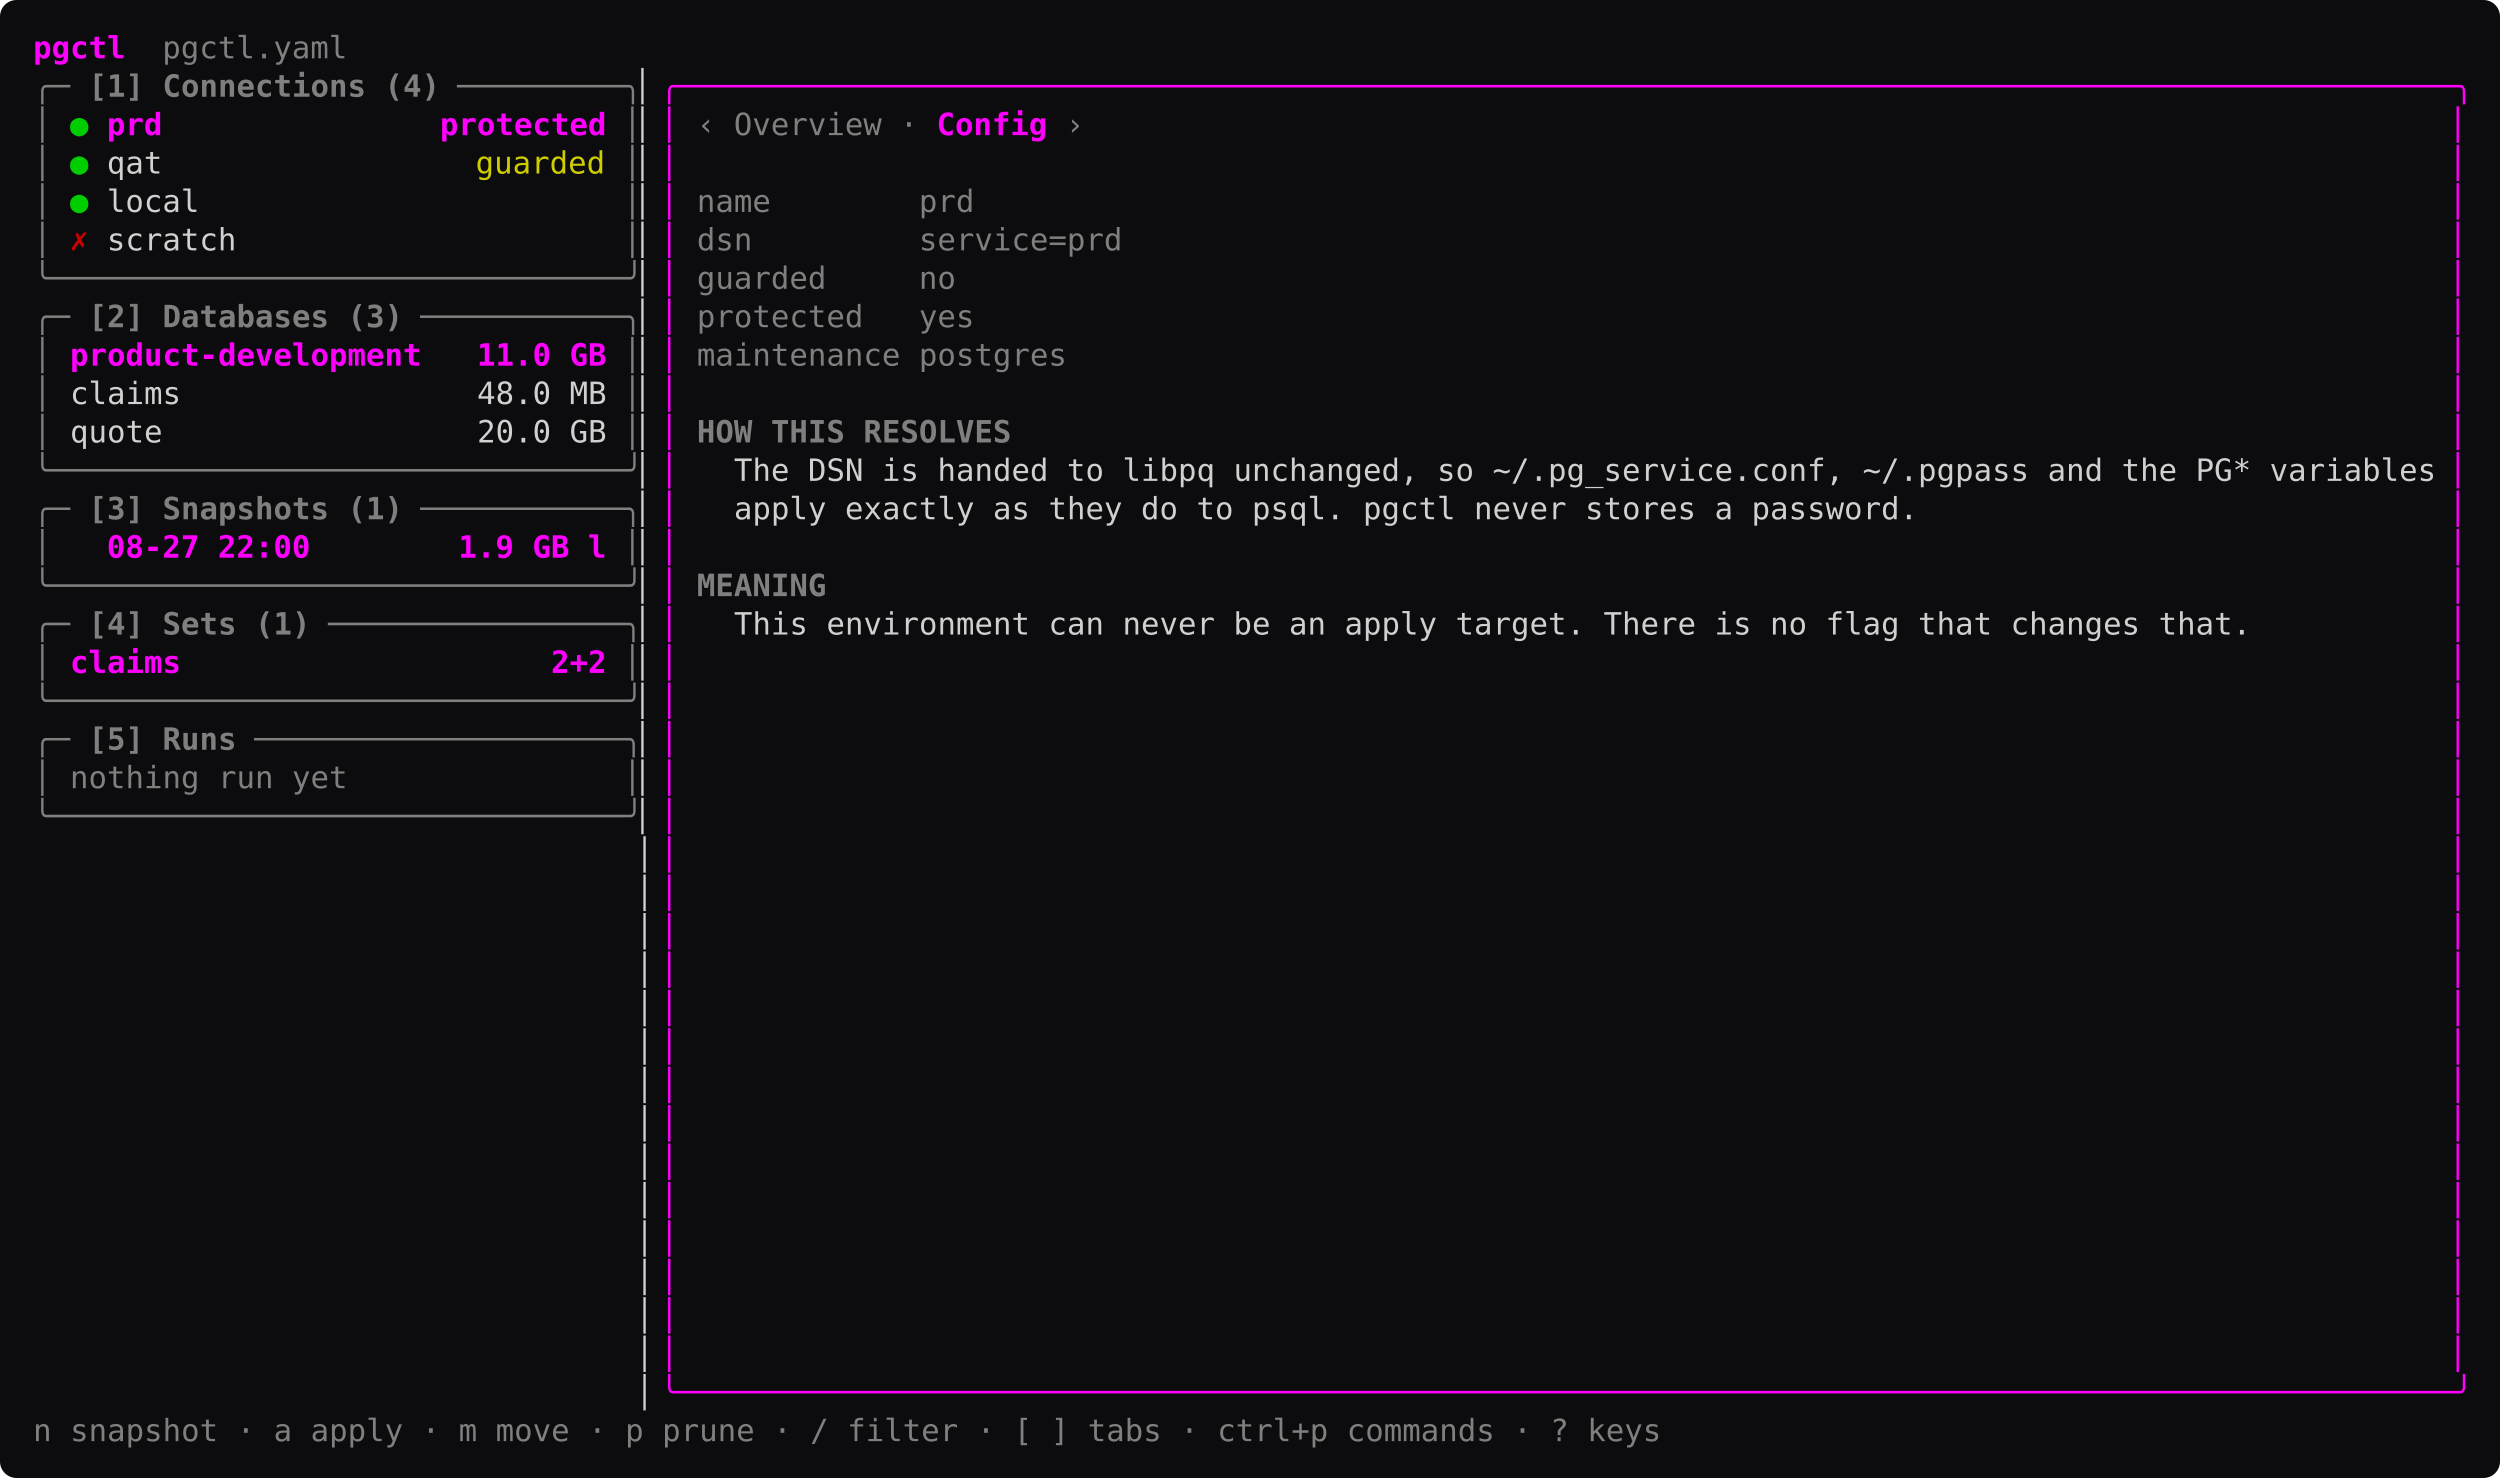
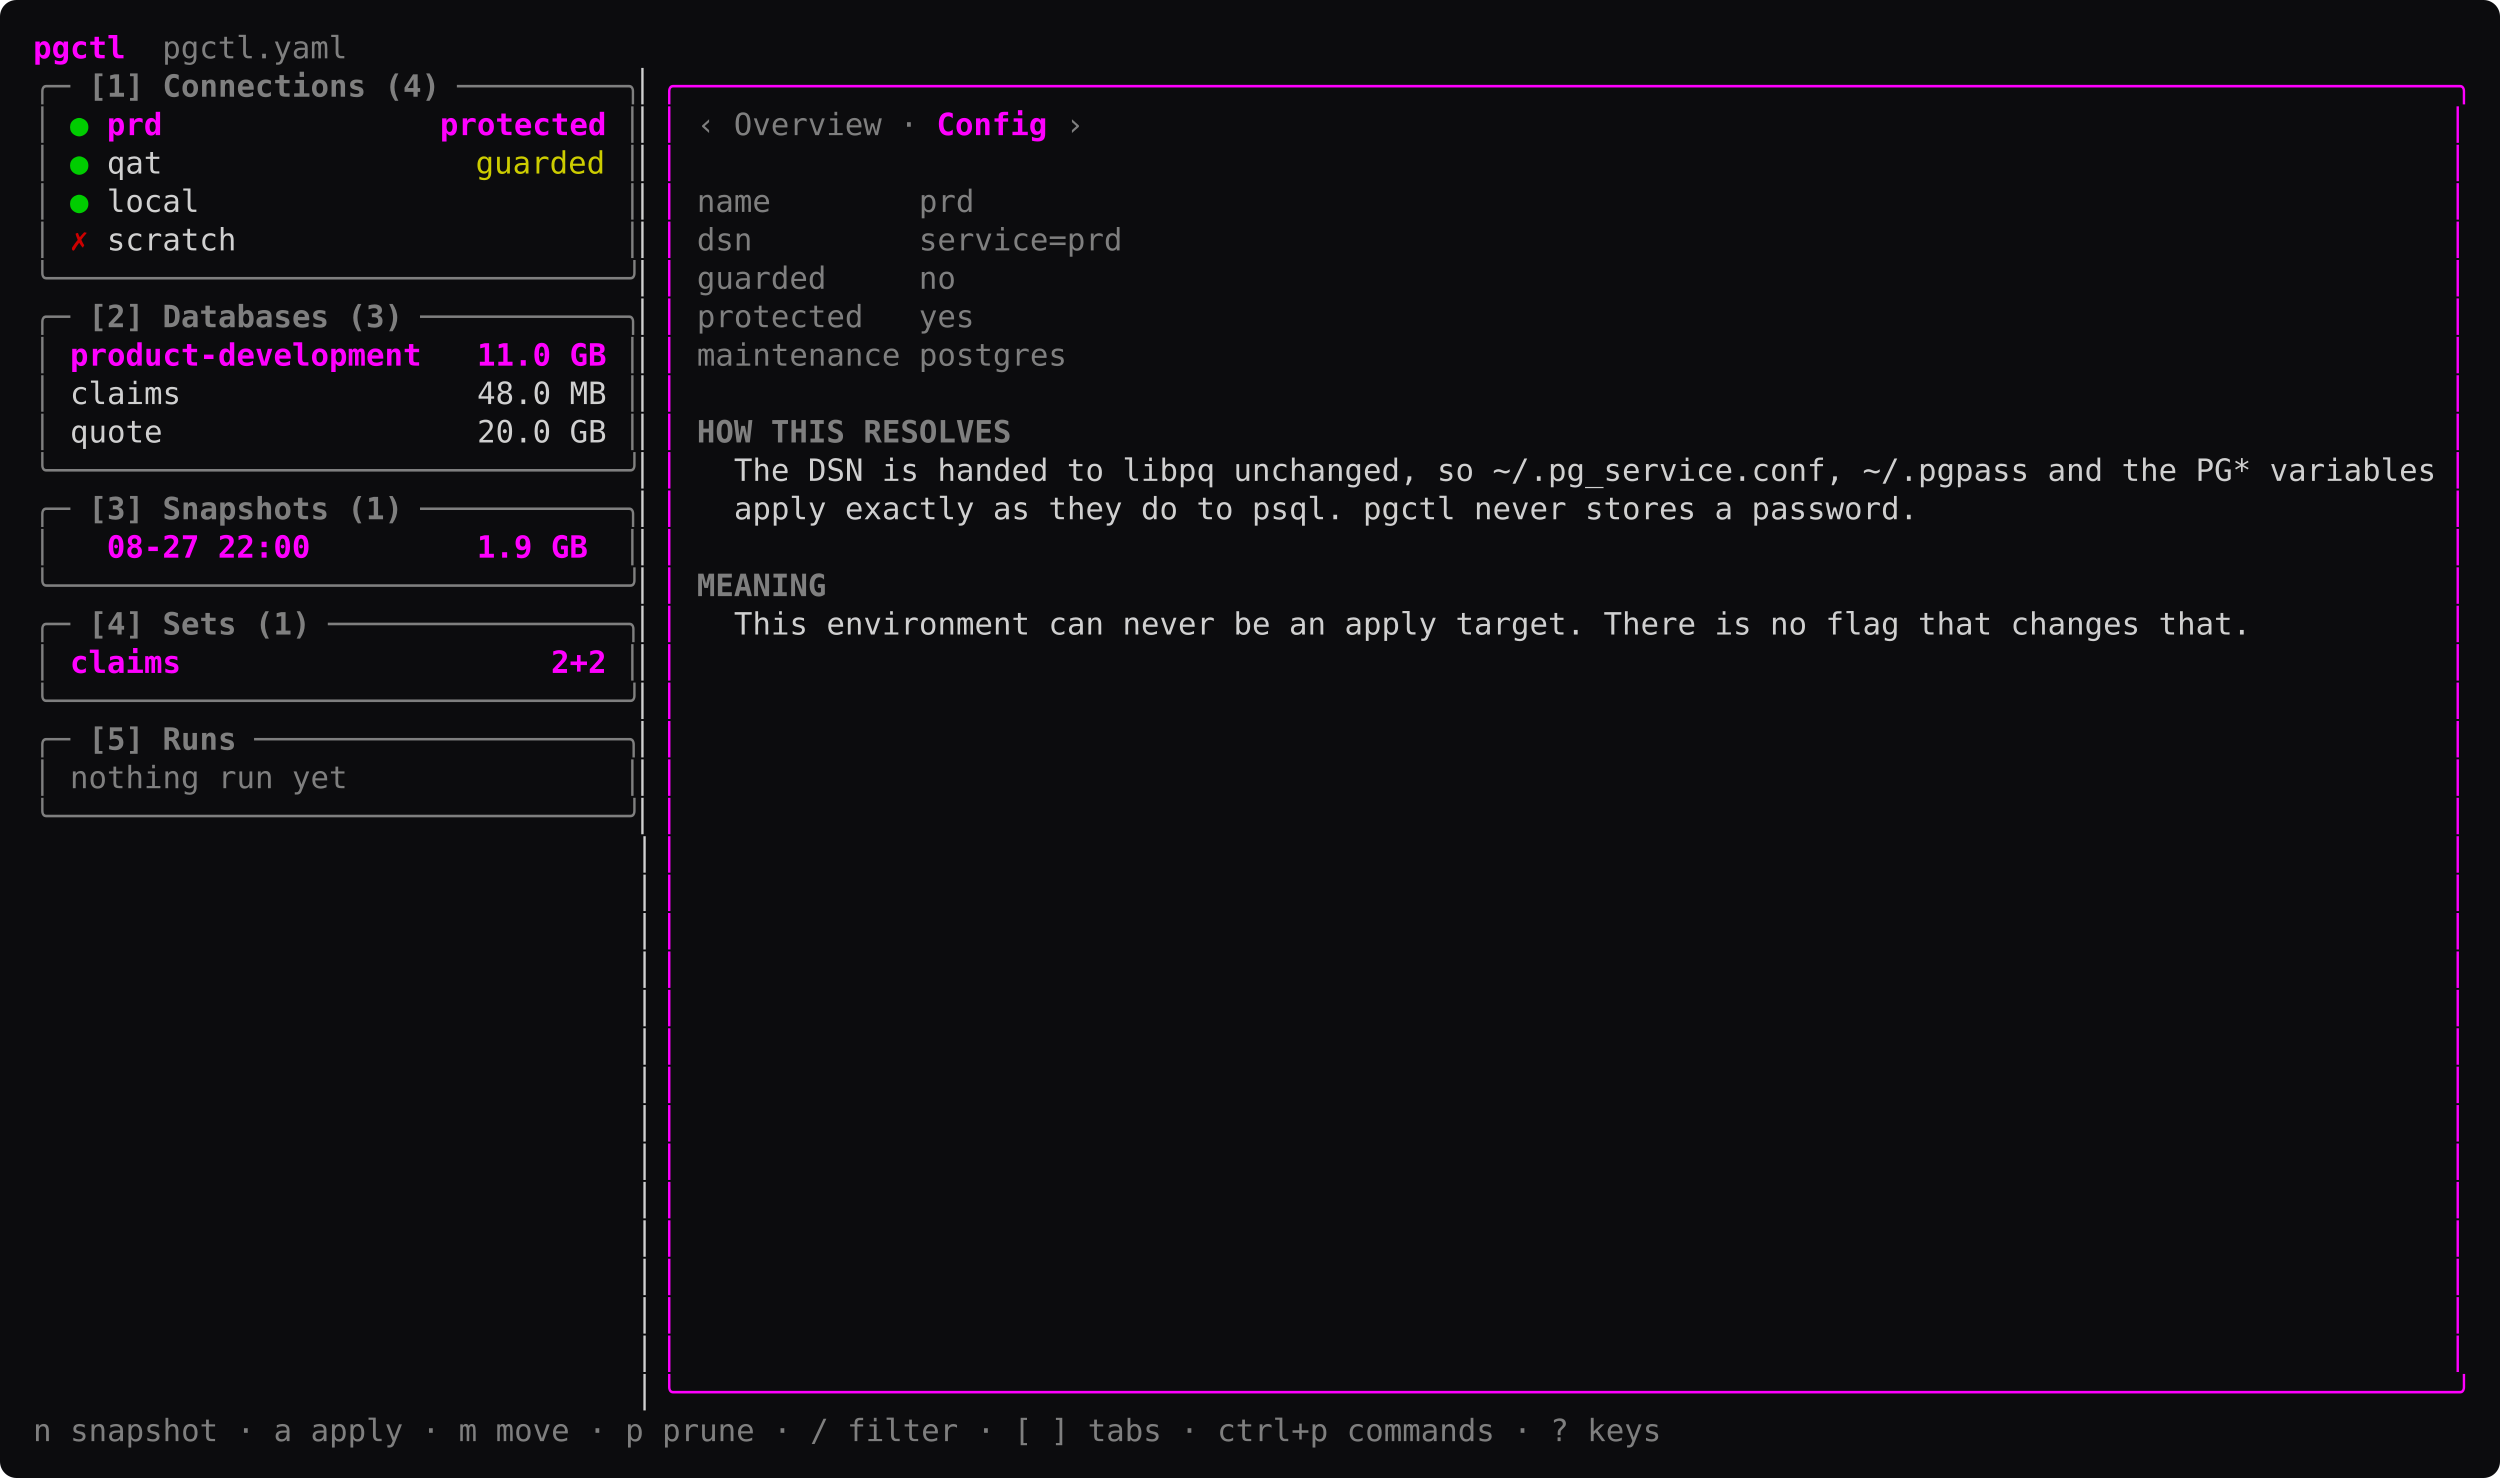
<svg xmlns="http://www.w3.org/2000/svg" width="1057.6" height="625.25" viewBox="0 0 1057.6 625.25" font-family="ui-monospace, 'SF Mono', SFMono-Regular, Menlo, Consolas, 'DejaVu Sans Mono', monospace" font-size="13" role="img">
  <rect width="1057.6" height="625.25" rx="7" fill="#0c0c0e" />
  <text x="14" y="24.68" textLength="39" lengthAdjust="spacing" fill="#ff00ff" font-weight="600" xml:space="preserve">pgctl</text>
  <text x="53" y="24.68" textLength="93.6" lengthAdjust="spacing" fill="#7f7f7f" xml:space="preserve">  pgctl.yaml</text>
  <text x="14" y="40.92" textLength="15.6" lengthAdjust="spacing" fill="#7f7f7f" xml:space="preserve">╭─</text>
  <text x="29.6" y="40.92" textLength="156" lengthAdjust="spacing" fill="#7f7f7f" font-weight="600" xml:space="preserve"> [1] Connections (4)</text>
  <text x="193.4" y="40.92" textLength="78" lengthAdjust="spacing" fill="#7f7f7f" xml:space="preserve">─────────╮</text>
  <text x="271.4" y="40.92" textLength="7.8" lengthAdjust="spacing" fill="#d0d0d0" xml:space="preserve">▏</text>
  <text x="279.2" y="40.92" textLength="764.4" lengthAdjust="spacing" fill="#ff00ff" xml:space="preserve">╭────────────────────────────────────────────────────────────────────────────────────────────────╮</text>
  <text x="14" y="57.17" textLength="7.8" lengthAdjust="spacing" fill="#7f7f7f" xml:space="preserve">│</text>
  <text x="29.6" y="57.17" textLength="7.8" lengthAdjust="spacing" fill="#00cd00" xml:space="preserve">●</text>
  <text x="45.2" y="57.17" textLength="210.6" lengthAdjust="spacing" fill="#ff00ff" font-weight="600" xml:space="preserve">prd               protected</text>
  <text x="263.6" y="57.17" textLength="7.8" lengthAdjust="spacing" fill="#7f7f7f" xml:space="preserve">│</text>
  <text x="271.4" y="57.17" textLength="7.8" lengthAdjust="spacing" fill="#d0d0d0" xml:space="preserve">▏</text>
  <text x="279.2" y="57.17" textLength="7.8" lengthAdjust="spacing" fill="#ff00ff" xml:space="preserve">│</text>
  <text x="294.8" y="57.17" textLength="7.8" lengthAdjust="spacing" fill="#7f7f7f" xml:space="preserve">‹</text>
  <text x="302.6" y="57.17" textLength="70.2" lengthAdjust="spacing" fill="#7f7f7f" xml:space="preserve"> Overview</text>
  <text x="380.6" y="57.17" textLength="7.8" lengthAdjust="spacing" fill="#7f7f7f" xml:space="preserve">·</text>
  <text x="396.2" y="57.17" textLength="7.8" lengthAdjust="spacing" fill="#ff00ff" font-weight="600" xml:space="preserve">C</text>
  <text x="404" y="57.17" textLength="7.8" lengthAdjust="spacing" fill="#ff00ff" font-weight="600" xml:space="preserve">o</text>
  <text x="411.8" y="57.17" textLength="7.8" lengthAdjust="spacing" fill="#ff00ff" font-weight="600" xml:space="preserve">n</text>
  <text x="419.6" y="57.17" textLength="7.8" lengthAdjust="spacing" fill="#ff00ff" font-weight="600" xml:space="preserve">f</text>
  <text x="427.4" y="57.17" textLength="7.8" lengthAdjust="spacing" fill="#ff00ff" font-weight="600" xml:space="preserve">i</text>
  <text x="435.2" y="57.17" textLength="7.8" lengthAdjust="spacing" fill="#ff00ff" font-weight="600" xml:space="preserve">g</text>
  <text x="450.8" y="57.17" textLength="7.8" lengthAdjust="spacing" fill="#7f7f7f" xml:space="preserve">›</text>
  <text x="1035.8" y="57.17" textLength="7.8" lengthAdjust="spacing" fill="#ff00ff" xml:space="preserve">│</text>
  <text x="14" y="73.42" textLength="7.8" lengthAdjust="spacing" fill="#7f7f7f" xml:space="preserve">│</text>
  <text x="29.6" y="73.42" textLength="7.8" lengthAdjust="spacing" fill="#00cd00" xml:space="preserve">●</text>
  <text x="45.2" y="73.42" textLength="23.4" lengthAdjust="spacing" fill="#d0d0d0" xml:space="preserve">qat</text>
  <text x="201.2" y="73.42" textLength="54.6" lengthAdjust="spacing" fill="#cdcd00" xml:space="preserve">guarded</text>
  <text x="263.6" y="73.42" textLength="7.8" lengthAdjust="spacing" fill="#7f7f7f" xml:space="preserve">│</text>
  <text x="271.4" y="73.42" textLength="7.8" lengthAdjust="spacing" fill="#d0d0d0" xml:space="preserve">▏</text>
  <text x="279.2" y="73.42" textLength="7.8" lengthAdjust="spacing" fill="#ff00ff" xml:space="preserve">│</text>
  <text x="1035.8" y="73.42" textLength="7.8" lengthAdjust="spacing" fill="#ff00ff" xml:space="preserve">│</text>
  <text x="14" y="89.67" textLength="7.8" lengthAdjust="spacing" fill="#7f7f7f" xml:space="preserve">│</text>
  <text x="29.6" y="89.67" textLength="7.8" lengthAdjust="spacing" fill="#00cd00" xml:space="preserve">●</text>
  <text x="45.2" y="89.67" textLength="39" lengthAdjust="spacing" fill="#d0d0d0" xml:space="preserve">local</text>
  <text x="263.6" y="89.67" textLength="7.8" lengthAdjust="spacing" fill="#7f7f7f" xml:space="preserve">│</text>
  <text x="271.4" y="89.67" textLength="7.8" lengthAdjust="spacing" fill="#d0d0d0" xml:space="preserve">▏</text>
  <text x="279.2" y="89.67" textLength="7.8" lengthAdjust="spacing" fill="#ff00ff" xml:space="preserve">│</text>
  <text x="294.8" y="89.67" textLength="117" lengthAdjust="spacing" fill="#7f7f7f" xml:space="preserve">name        prd</text>
  <text x="1035.8" y="89.67" textLength="7.8" lengthAdjust="spacing" fill="#ff00ff" xml:space="preserve">│</text>
  <text x="14" y="105.92" textLength="7.8" lengthAdjust="spacing" fill="#7f7f7f" xml:space="preserve">│</text>
  <text x="29.6" y="105.92" textLength="7.8" lengthAdjust="spacing" fill="#cd0000" font-weight="600" xml:space="preserve">✗</text>
  <text x="45.2" y="105.92" textLength="54.6" lengthAdjust="spacing" fill="#d0d0d0" xml:space="preserve">scratch</text>
  <text x="263.6" y="105.92" textLength="7.8" lengthAdjust="spacing" fill="#7f7f7f" xml:space="preserve">│</text>
  <text x="271.4" y="105.92" textLength="7.8" lengthAdjust="spacing" fill="#d0d0d0" xml:space="preserve">▏</text>
  <text x="279.2" y="105.92" textLength="7.8" lengthAdjust="spacing" fill="#ff00ff" xml:space="preserve">│</text>
  <text x="294.8" y="105.92" textLength="179.4" lengthAdjust="spacing" fill="#7f7f7f" xml:space="preserve">dsn         service=prd</text>
  <text x="1035.8" y="105.92" textLength="7.8" lengthAdjust="spacing" fill="#ff00ff" xml:space="preserve">│</text>
  <text x="14" y="122.17" textLength="257.4" lengthAdjust="spacing" fill="#7f7f7f" xml:space="preserve">╰───────────────────────────────╯</text>
  <text x="271.4" y="122.17" textLength="7.8" lengthAdjust="spacing" fill="#d0d0d0" xml:space="preserve">▏</text>
  <text x="279.2" y="122.17" textLength="7.8" lengthAdjust="spacing" fill="#ff00ff" xml:space="preserve">│</text>
  <text x="294.8" y="122.17" textLength="109.2" lengthAdjust="spacing" fill="#7f7f7f" xml:space="preserve">guarded     no</text>
  <text x="1035.8" y="122.17" textLength="7.8" lengthAdjust="spacing" fill="#ff00ff" xml:space="preserve">│</text>
  <text x="14" y="138.43" textLength="15.6" lengthAdjust="spacing" fill="#7f7f7f" xml:space="preserve">╭─</text>
  <text x="29.6" y="138.43" textLength="140.4" lengthAdjust="spacing" fill="#7f7f7f" font-weight="600" xml:space="preserve"> [2] Databases (3)</text>
  <text x="177.8" y="138.43" textLength="93.6" lengthAdjust="spacing" fill="#7f7f7f" xml:space="preserve">───────────╮</text>
  <text x="271.4" y="138.43" textLength="7.8" lengthAdjust="spacing" fill="#d0d0d0" xml:space="preserve">▏</text>
  <text x="279.2" y="138.43" textLength="7.8" lengthAdjust="spacing" fill="#ff00ff" xml:space="preserve">│</text>
  <text x="294.8" y="138.43" textLength="117" lengthAdjust="spacing" fill="#7f7f7f" xml:space="preserve">protected   yes</text>
  <text x="1035.8" y="138.43" textLength="7.8" lengthAdjust="spacing" fill="#ff00ff" xml:space="preserve">│</text>
  <text x="14" y="154.68" textLength="7.8" lengthAdjust="spacing" fill="#7f7f7f" xml:space="preserve">│</text>
  <text x="29.6" y="154.68" textLength="226.2" lengthAdjust="spacing" fill="#ff00ff" font-weight="600" xml:space="preserve">product-development   11.0 GB</text>
  <text x="263.6" y="154.68" textLength="7.8" lengthAdjust="spacing" fill="#7f7f7f" xml:space="preserve">│</text>
  <text x="271.4" y="154.68" textLength="7.8" lengthAdjust="spacing" fill="#d0d0d0" xml:space="preserve">▏</text>
  <text x="279.2" y="154.68" textLength="7.8" lengthAdjust="spacing" fill="#ff00ff" xml:space="preserve">│</text>
  <text x="294.8" y="154.68" textLength="156" lengthAdjust="spacing" fill="#7f7f7f" xml:space="preserve">maintenance postgres</text>
  <text x="1035.8" y="154.68" textLength="7.8" lengthAdjust="spacing" fill="#ff00ff" xml:space="preserve">│</text>
  <text x="14" y="170.93" textLength="7.8" lengthAdjust="spacing" fill="#7f7f7f" xml:space="preserve">│</text>
  <text x="21.8" y="170.93" textLength="234" lengthAdjust="spacing" fill="#d0d0d0" xml:space="preserve"> claims                48.0 MB</text>
  <text x="263.6" y="170.93" textLength="7.8" lengthAdjust="spacing" fill="#7f7f7f" xml:space="preserve">│</text>
  <text x="271.4" y="170.93" textLength="7.8" lengthAdjust="spacing" fill="#d0d0d0" xml:space="preserve">▏</text>
  <text x="279.2" y="170.93" textLength="7.8" lengthAdjust="spacing" fill="#ff00ff" xml:space="preserve">│</text>
  <text x="1035.8" y="170.93" textLength="7.8" lengthAdjust="spacing" fill="#ff00ff" xml:space="preserve">│</text>
  <text x="14" y="187.18" textLength="7.8" lengthAdjust="spacing" fill="#7f7f7f" xml:space="preserve">│</text>
  <text x="21.8" y="187.18" textLength="234" lengthAdjust="spacing" fill="#d0d0d0" xml:space="preserve"> quote                 20.0 GB</text>
  <text x="263.6" y="187.18" textLength="7.8" lengthAdjust="spacing" fill="#7f7f7f" xml:space="preserve">│</text>
  <text x="271.4" y="187.18" textLength="7.8" lengthAdjust="spacing" fill="#d0d0d0" xml:space="preserve">▏</text>
  <text x="279.2" y="187.18" textLength="7.8" lengthAdjust="spacing" fill="#ff00ff" xml:space="preserve">│</text>
  <text x="294.8" y="187.18" textLength="132.6" lengthAdjust="spacing" fill="#7f7f7f" font-weight="600" xml:space="preserve">HOW THIS RESOLVES</text>
  <text x="1035.8" y="187.18" textLength="7.8" lengthAdjust="spacing" fill="#ff00ff" xml:space="preserve">│</text>
  <text x="14" y="203.43" textLength="257.4" lengthAdjust="spacing" fill="#7f7f7f" xml:space="preserve">╰───────────────────────────────╯</text>
  <text x="271.4" y="203.43" textLength="7.8" lengthAdjust="spacing" fill="#d0d0d0" xml:space="preserve">▏</text>
  <text x="279.2" y="203.43" textLength="7.8" lengthAdjust="spacing" fill="#ff00ff" xml:space="preserve">│</text>
  <text x="287" y="203.43" textLength="741" lengthAdjust="spacing" fill="#d0d0d0" xml:space="preserve">   The DSN is handed to libpq unchanged, so ~/.pg_service.conf, ~/.pgpass and the PG* variables</text>
  <text x="1035.8" y="203.43" textLength="7.8" lengthAdjust="spacing" fill="#ff00ff" xml:space="preserve">│</text>
  <text x="14" y="219.68" textLength="15.6" lengthAdjust="spacing" fill="#7f7f7f" xml:space="preserve">╭─</text>
  <text x="29.6" y="219.68" textLength="140.4" lengthAdjust="spacing" fill="#7f7f7f" font-weight="600" xml:space="preserve"> [3] Snapshots (1)</text>
  <text x="177.8" y="219.68" textLength="93.6" lengthAdjust="spacing" fill="#7f7f7f" xml:space="preserve">───────────╮</text>
  <text x="271.4" y="219.68" textLength="7.8" lengthAdjust="spacing" fill="#d0d0d0" xml:space="preserve">▏</text>
  <text x="279.2" y="219.68" textLength="7.8" lengthAdjust="spacing" fill="#ff00ff" xml:space="preserve">│</text>
  <text x="287" y="219.68" textLength="522.6" lengthAdjust="spacing" fill="#d0d0d0" xml:space="preserve">   apply exactly as they do to psql. pgctl never stores a password.</text>
  <text x="1035.8" y="219.68" textLength="7.8" lengthAdjust="spacing" fill="#ff00ff" xml:space="preserve">│</text>
  <text x="14" y="235.93" textLength="7.8" lengthAdjust="spacing" fill="#7f7f7f" xml:space="preserve">│</text>
-   <text x="45.2" y="235.93" textLength="210.6" lengthAdjust="spacing" fill="#ff00ff" font-weight="600" xml:space="preserve">08-27 22:00        1.9 GB l</text>
+   <text x="45.2" y="235.93" textLength="202.8" lengthAdjust="spacing" fill="#ff00ff" font-weight="600" xml:space="preserve">08-27 22:00         1.9 GB</text>
  <text x="263.6" y="235.93" textLength="7.8" lengthAdjust="spacing" fill="#7f7f7f" xml:space="preserve">│</text>
  <text x="271.4" y="235.93" textLength="7.8" lengthAdjust="spacing" fill="#d0d0d0" xml:space="preserve">▏</text>
  <text x="279.2" y="235.93" textLength="7.8" lengthAdjust="spacing" fill="#ff00ff" xml:space="preserve">│</text>
  <text x="1035.8" y="235.93" textLength="7.8" lengthAdjust="spacing" fill="#ff00ff" xml:space="preserve">│</text>
  <text x="14" y="252.18" textLength="257.4" lengthAdjust="spacing" fill="#7f7f7f" xml:space="preserve">╰───────────────────────────────╯</text>
  <text x="271.4" y="252.18" textLength="7.8" lengthAdjust="spacing" fill="#d0d0d0" xml:space="preserve">▏</text>
  <text x="279.2" y="252.18" textLength="7.8" lengthAdjust="spacing" fill="#ff00ff" xml:space="preserve">│</text>
  <text x="294.8" y="252.18" textLength="54.6" lengthAdjust="spacing" fill="#7f7f7f" font-weight="600" xml:space="preserve">MEANING</text>
  <text x="1035.8" y="252.18" textLength="7.8" lengthAdjust="spacing" fill="#ff00ff" xml:space="preserve">│</text>
  <text x="14" y="268.43" textLength="15.6" lengthAdjust="spacing" fill="#7f7f7f" xml:space="preserve">╭─</text>
  <text x="29.6" y="268.43" textLength="101.4" lengthAdjust="spacing" fill="#7f7f7f" font-weight="600" xml:space="preserve"> [4] Sets (1)</text>
  <text x="138.8" y="268.43" textLength="132.6" lengthAdjust="spacing" fill="#7f7f7f" xml:space="preserve">────────────────╮</text>
  <text x="271.4" y="268.43" textLength="7.8" lengthAdjust="spacing" fill="#d0d0d0" xml:space="preserve">▏</text>
  <text x="279.2" y="268.43" textLength="7.8" lengthAdjust="spacing" fill="#ff00ff" xml:space="preserve">│</text>
  <text x="287" y="268.43" textLength="663" lengthAdjust="spacing" fill="#d0d0d0" xml:space="preserve">   This environment can never be an apply target. There is no flag that changes that.</text>
  <text x="1035.8" y="268.43" textLength="7.8" lengthAdjust="spacing" fill="#ff00ff" xml:space="preserve">│</text>
  <text x="14" y="284.68" textLength="7.8" lengthAdjust="spacing" fill="#7f7f7f" xml:space="preserve">│</text>
  <text x="29.6" y="284.68" textLength="226.2" lengthAdjust="spacing" fill="#ff00ff" font-weight="600" xml:space="preserve">claims                    2+2</text>
  <text x="263.6" y="284.68" textLength="7.8" lengthAdjust="spacing" fill="#7f7f7f" xml:space="preserve">│</text>
  <text x="271.4" y="284.68" textLength="7.8" lengthAdjust="spacing" fill="#d0d0d0" xml:space="preserve">▏</text>
  <text x="279.2" y="284.68" textLength="7.8" lengthAdjust="spacing" fill="#ff00ff" xml:space="preserve">│</text>
  <text x="1035.8" y="284.68" textLength="7.8" lengthAdjust="spacing" fill="#ff00ff" xml:space="preserve">│</text>
  <text x="14" y="300.93" textLength="257.4" lengthAdjust="spacing" fill="#7f7f7f" xml:space="preserve">╰───────────────────────────────╯</text>
  <text x="271.4" y="300.93" textLength="7.8" lengthAdjust="spacing" fill="#d0d0d0" xml:space="preserve">▏</text>
  <text x="279.2" y="300.93" textLength="7.8" lengthAdjust="spacing" fill="#ff00ff" xml:space="preserve">│</text>
  <text x="1035.8" y="300.93" textLength="7.8" lengthAdjust="spacing" fill="#ff00ff" xml:space="preserve">│</text>
  <text x="14" y="317.18" textLength="15.6" lengthAdjust="spacing" fill="#7f7f7f" xml:space="preserve">╭─</text>
  <text x="29.6" y="317.18" textLength="70.2" lengthAdjust="spacing" fill="#7f7f7f" font-weight="600" xml:space="preserve"> [5] Runs</text>
  <text x="107.6" y="317.18" textLength="163.8" lengthAdjust="spacing" fill="#7f7f7f" xml:space="preserve">────────────────────╮</text>
  <text x="271.4" y="317.18" textLength="7.8" lengthAdjust="spacing" fill="#d0d0d0" xml:space="preserve">▏</text>
  <text x="279.2" y="317.18" textLength="7.8" lengthAdjust="spacing" fill="#ff00ff" xml:space="preserve">│</text>
  <text x="1035.8" y="317.18" textLength="7.8" lengthAdjust="spacing" fill="#ff00ff" xml:space="preserve">│</text>
  <text x="14" y="333.43" textLength="7.8" lengthAdjust="spacing" fill="#7f7f7f" xml:space="preserve">│</text>
  <text x="29.6" y="333.43" textLength="117" lengthAdjust="spacing" fill="#7f7f7f" xml:space="preserve">nothing run yet</text>
  <text x="263.6" y="333.43" textLength="7.8" lengthAdjust="spacing" fill="#7f7f7f" xml:space="preserve">│</text>
  <text x="271.4" y="333.43" textLength="7.8" lengthAdjust="spacing" fill="#d0d0d0" xml:space="preserve">▏</text>
  <text x="279.2" y="333.43" textLength="7.8" lengthAdjust="spacing" fill="#ff00ff" xml:space="preserve">│</text>
  <text x="1035.8" y="333.43" textLength="7.8" lengthAdjust="spacing" fill="#ff00ff" xml:space="preserve">│</text>
  <text x="14" y="349.68" textLength="257.4" lengthAdjust="spacing" fill="#7f7f7f" xml:space="preserve">╰───────────────────────────────╯</text>
  <text x="271.4" y="349.68" textLength="7.8" lengthAdjust="spacing" fill="#d0d0d0" xml:space="preserve">▏</text>
  <text x="279.2" y="349.68" textLength="7.8" lengthAdjust="spacing" fill="#ff00ff" xml:space="preserve">│</text>
  <text x="1035.8" y="349.68" textLength="7.8" lengthAdjust="spacing" fill="#ff00ff" xml:space="preserve">│</text>
  <text x="14" y="365.93" textLength="265.2" lengthAdjust="spacing" fill="#d0d0d0" xml:space="preserve">                                 ▏</text>
  <text x="279.2" y="365.93" textLength="7.8" lengthAdjust="spacing" fill="#ff00ff" xml:space="preserve">│</text>
  <text x="1035.8" y="365.93" textLength="7.8" lengthAdjust="spacing" fill="#ff00ff" xml:space="preserve">│</text>
  <text x="14" y="382.18" textLength="265.2" lengthAdjust="spacing" fill="#d0d0d0" xml:space="preserve">                                 ▏</text>
  <text x="279.2" y="382.18" textLength="7.8" lengthAdjust="spacing" fill="#ff00ff" xml:space="preserve">│</text>
  <text x="1035.8" y="382.18" textLength="7.8" lengthAdjust="spacing" fill="#ff00ff" xml:space="preserve">│</text>
  <text x="14" y="398.43" textLength="265.2" lengthAdjust="spacing" fill="#d0d0d0" xml:space="preserve">                                 ▏</text>
  <text x="279.2" y="398.43" textLength="7.8" lengthAdjust="spacing" fill="#ff00ff" xml:space="preserve">│</text>
  <text x="1035.8" y="398.43" textLength="7.8" lengthAdjust="spacing" fill="#ff00ff" xml:space="preserve">│</text>
  <text x="14" y="414.68" textLength="265.2" lengthAdjust="spacing" fill="#d0d0d0" xml:space="preserve">                                 ▏</text>
  <text x="279.2" y="414.68" textLength="7.8" lengthAdjust="spacing" fill="#ff00ff" xml:space="preserve">│</text>
  <text x="1035.8" y="414.68" textLength="7.8" lengthAdjust="spacing" fill="#ff00ff" xml:space="preserve">│</text>
  <text x="14" y="430.93" textLength="265.2" lengthAdjust="spacing" fill="#d0d0d0" xml:space="preserve">                                 ▏</text>
  <text x="279.2" y="430.93" textLength="7.8" lengthAdjust="spacing" fill="#ff00ff" xml:space="preserve">│</text>
  <text x="1035.8" y="430.93" textLength="7.8" lengthAdjust="spacing" fill="#ff00ff" xml:space="preserve">│</text>
  <text x="14" y="447.18" textLength="265.2" lengthAdjust="spacing" fill="#d0d0d0" xml:space="preserve">                                 ▏</text>
  <text x="279.2" y="447.18" textLength="7.8" lengthAdjust="spacing" fill="#ff00ff" xml:space="preserve">│</text>
  <text x="1035.8" y="447.18" textLength="7.8" lengthAdjust="spacing" fill="#ff00ff" xml:space="preserve">│</text>
  <text x="14" y="463.43" textLength="265.2" lengthAdjust="spacing" fill="#d0d0d0" xml:space="preserve">                                 ▏</text>
  <text x="279.2" y="463.43" textLength="7.8" lengthAdjust="spacing" fill="#ff00ff" xml:space="preserve">│</text>
  <text x="1035.8" y="463.43" textLength="7.8" lengthAdjust="spacing" fill="#ff00ff" xml:space="preserve">│</text>
  <text x="14" y="479.68" textLength="265.2" lengthAdjust="spacing" fill="#d0d0d0" xml:space="preserve">                                 ▏</text>
  <text x="279.2" y="479.68" textLength="7.8" lengthAdjust="spacing" fill="#ff00ff" xml:space="preserve">│</text>
  <text x="1035.8" y="479.68" textLength="7.8" lengthAdjust="spacing" fill="#ff00ff" xml:space="preserve">│</text>
  <text x="14" y="495.93" textLength="265.2" lengthAdjust="spacing" fill="#d0d0d0" xml:space="preserve">                                 ▏</text>
  <text x="279.2" y="495.93" textLength="7.8" lengthAdjust="spacing" fill="#ff00ff" xml:space="preserve">│</text>
  <text x="1035.8" y="495.93" textLength="7.8" lengthAdjust="spacing" fill="#ff00ff" xml:space="preserve">│</text>
  <text x="14" y="512.17" textLength="265.2" lengthAdjust="spacing" fill="#d0d0d0" xml:space="preserve">                                 ▏</text>
  <text x="279.2" y="512.17" textLength="7.8" lengthAdjust="spacing" fill="#ff00ff" xml:space="preserve">│</text>
  <text x="1035.8" y="512.17" textLength="7.8" lengthAdjust="spacing" fill="#ff00ff" xml:space="preserve">│</text>
  <text x="14" y="528.42" textLength="265.2" lengthAdjust="spacing" fill="#d0d0d0" xml:space="preserve">                                 ▏</text>
  <text x="279.2" y="528.42" textLength="7.8" lengthAdjust="spacing" fill="#ff00ff" xml:space="preserve">│</text>
  <text x="1035.8" y="528.42" textLength="7.8" lengthAdjust="spacing" fill="#ff00ff" xml:space="preserve">│</text>
  <text x="14" y="544.67" textLength="265.2" lengthAdjust="spacing" fill="#d0d0d0" xml:space="preserve">                                 ▏</text>
  <text x="279.2" y="544.67" textLength="7.8" lengthAdjust="spacing" fill="#ff00ff" xml:space="preserve">│</text>
  <text x="1035.8" y="544.67" textLength="7.8" lengthAdjust="spacing" fill="#ff00ff" xml:space="preserve">│</text>
  <text x="14" y="560.92" textLength="265.2" lengthAdjust="spacing" fill="#d0d0d0" xml:space="preserve">                                 ▏</text>
  <text x="279.2" y="560.92" textLength="7.8" lengthAdjust="spacing" fill="#ff00ff" xml:space="preserve">│</text>
  <text x="1035.8" y="560.92" textLength="7.8" lengthAdjust="spacing" fill="#ff00ff" xml:space="preserve">│</text>
  <text x="14" y="577.17" textLength="265.2" lengthAdjust="spacing" fill="#d0d0d0" xml:space="preserve">                                 ▏</text>
  <text x="279.2" y="577.17" textLength="7.8" lengthAdjust="spacing" fill="#ff00ff" xml:space="preserve">│</text>
  <text x="1035.8" y="577.17" textLength="7.8" lengthAdjust="spacing" fill="#ff00ff" xml:space="preserve">│</text>
  <text x="14" y="593.42" textLength="265.2" lengthAdjust="spacing" fill="#d0d0d0" xml:space="preserve">                                 ▏</text>
  <text x="279.2" y="593.42" textLength="764.4" lengthAdjust="spacing" fill="#ff00ff" xml:space="preserve">╰────────────────────────────────────────────────────────────────────────────────────────────────╯</text>
  <text x="14" y="609.67" textLength="686.4" lengthAdjust="spacing" fill="#7f7f7f" xml:space="preserve">n snapshot · a apply · m move · p prune · / filter · [ ] tabs · ctrl+p commands · ? keys</text>
</svg>
